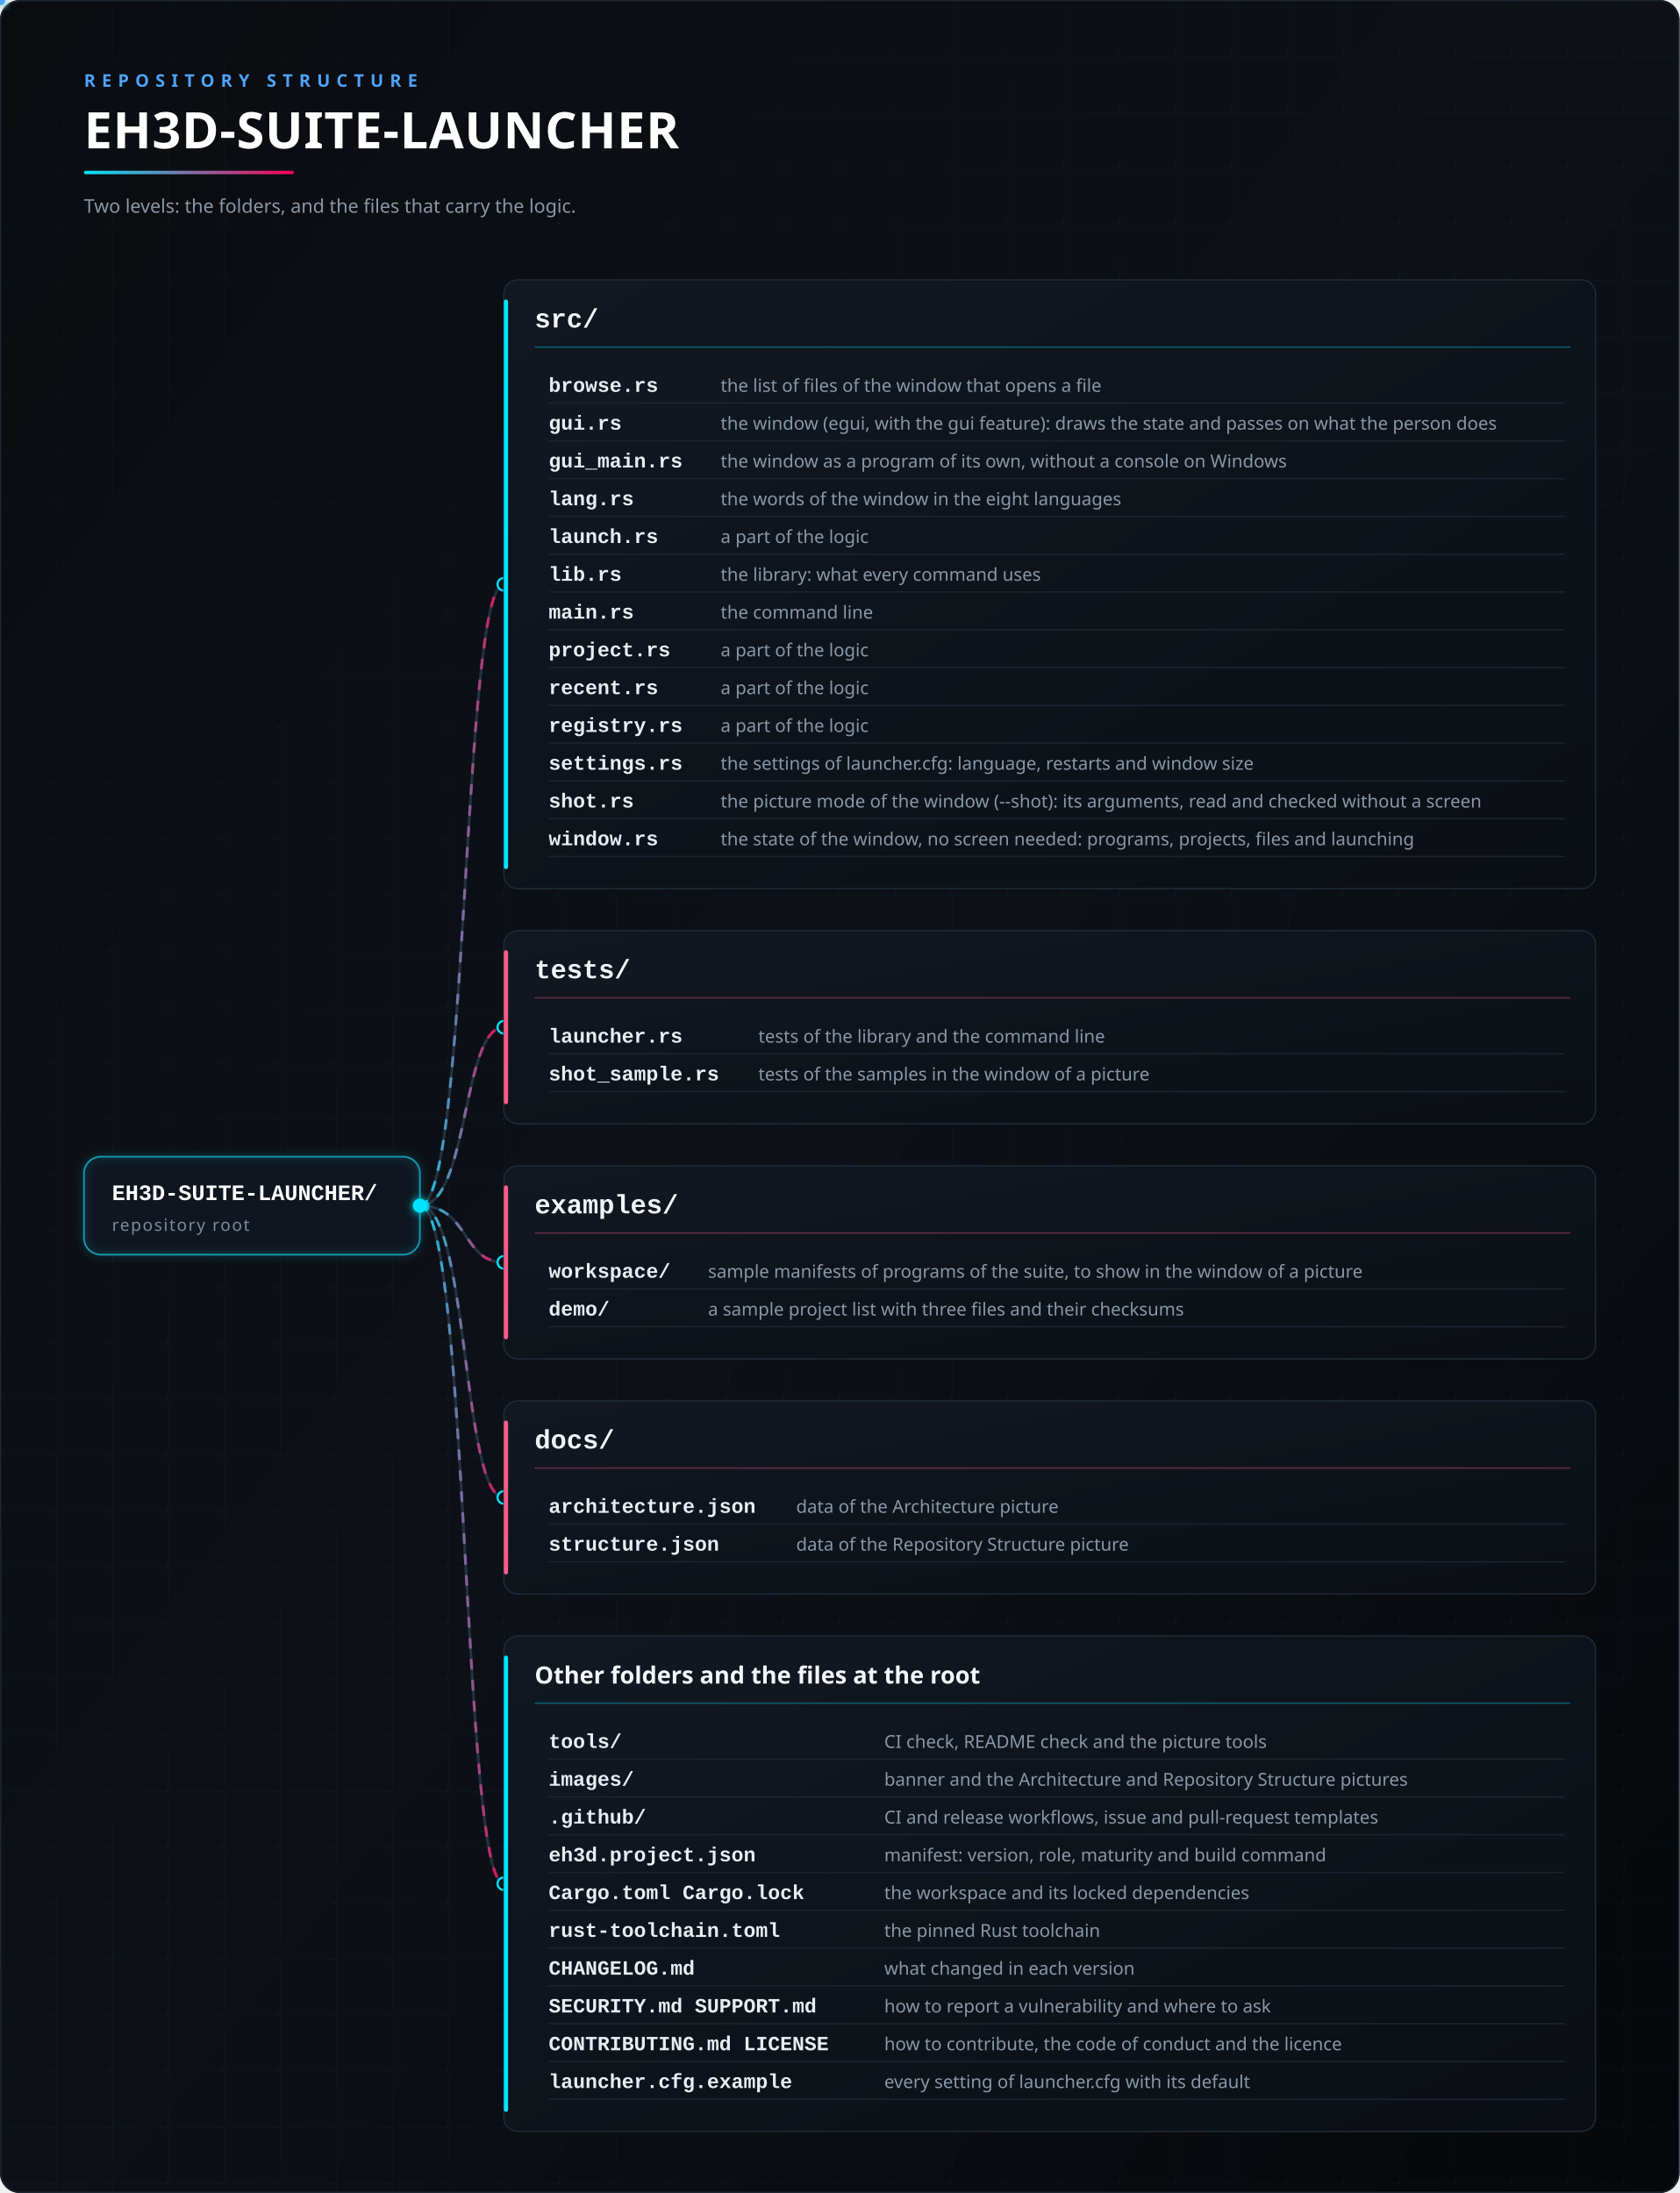
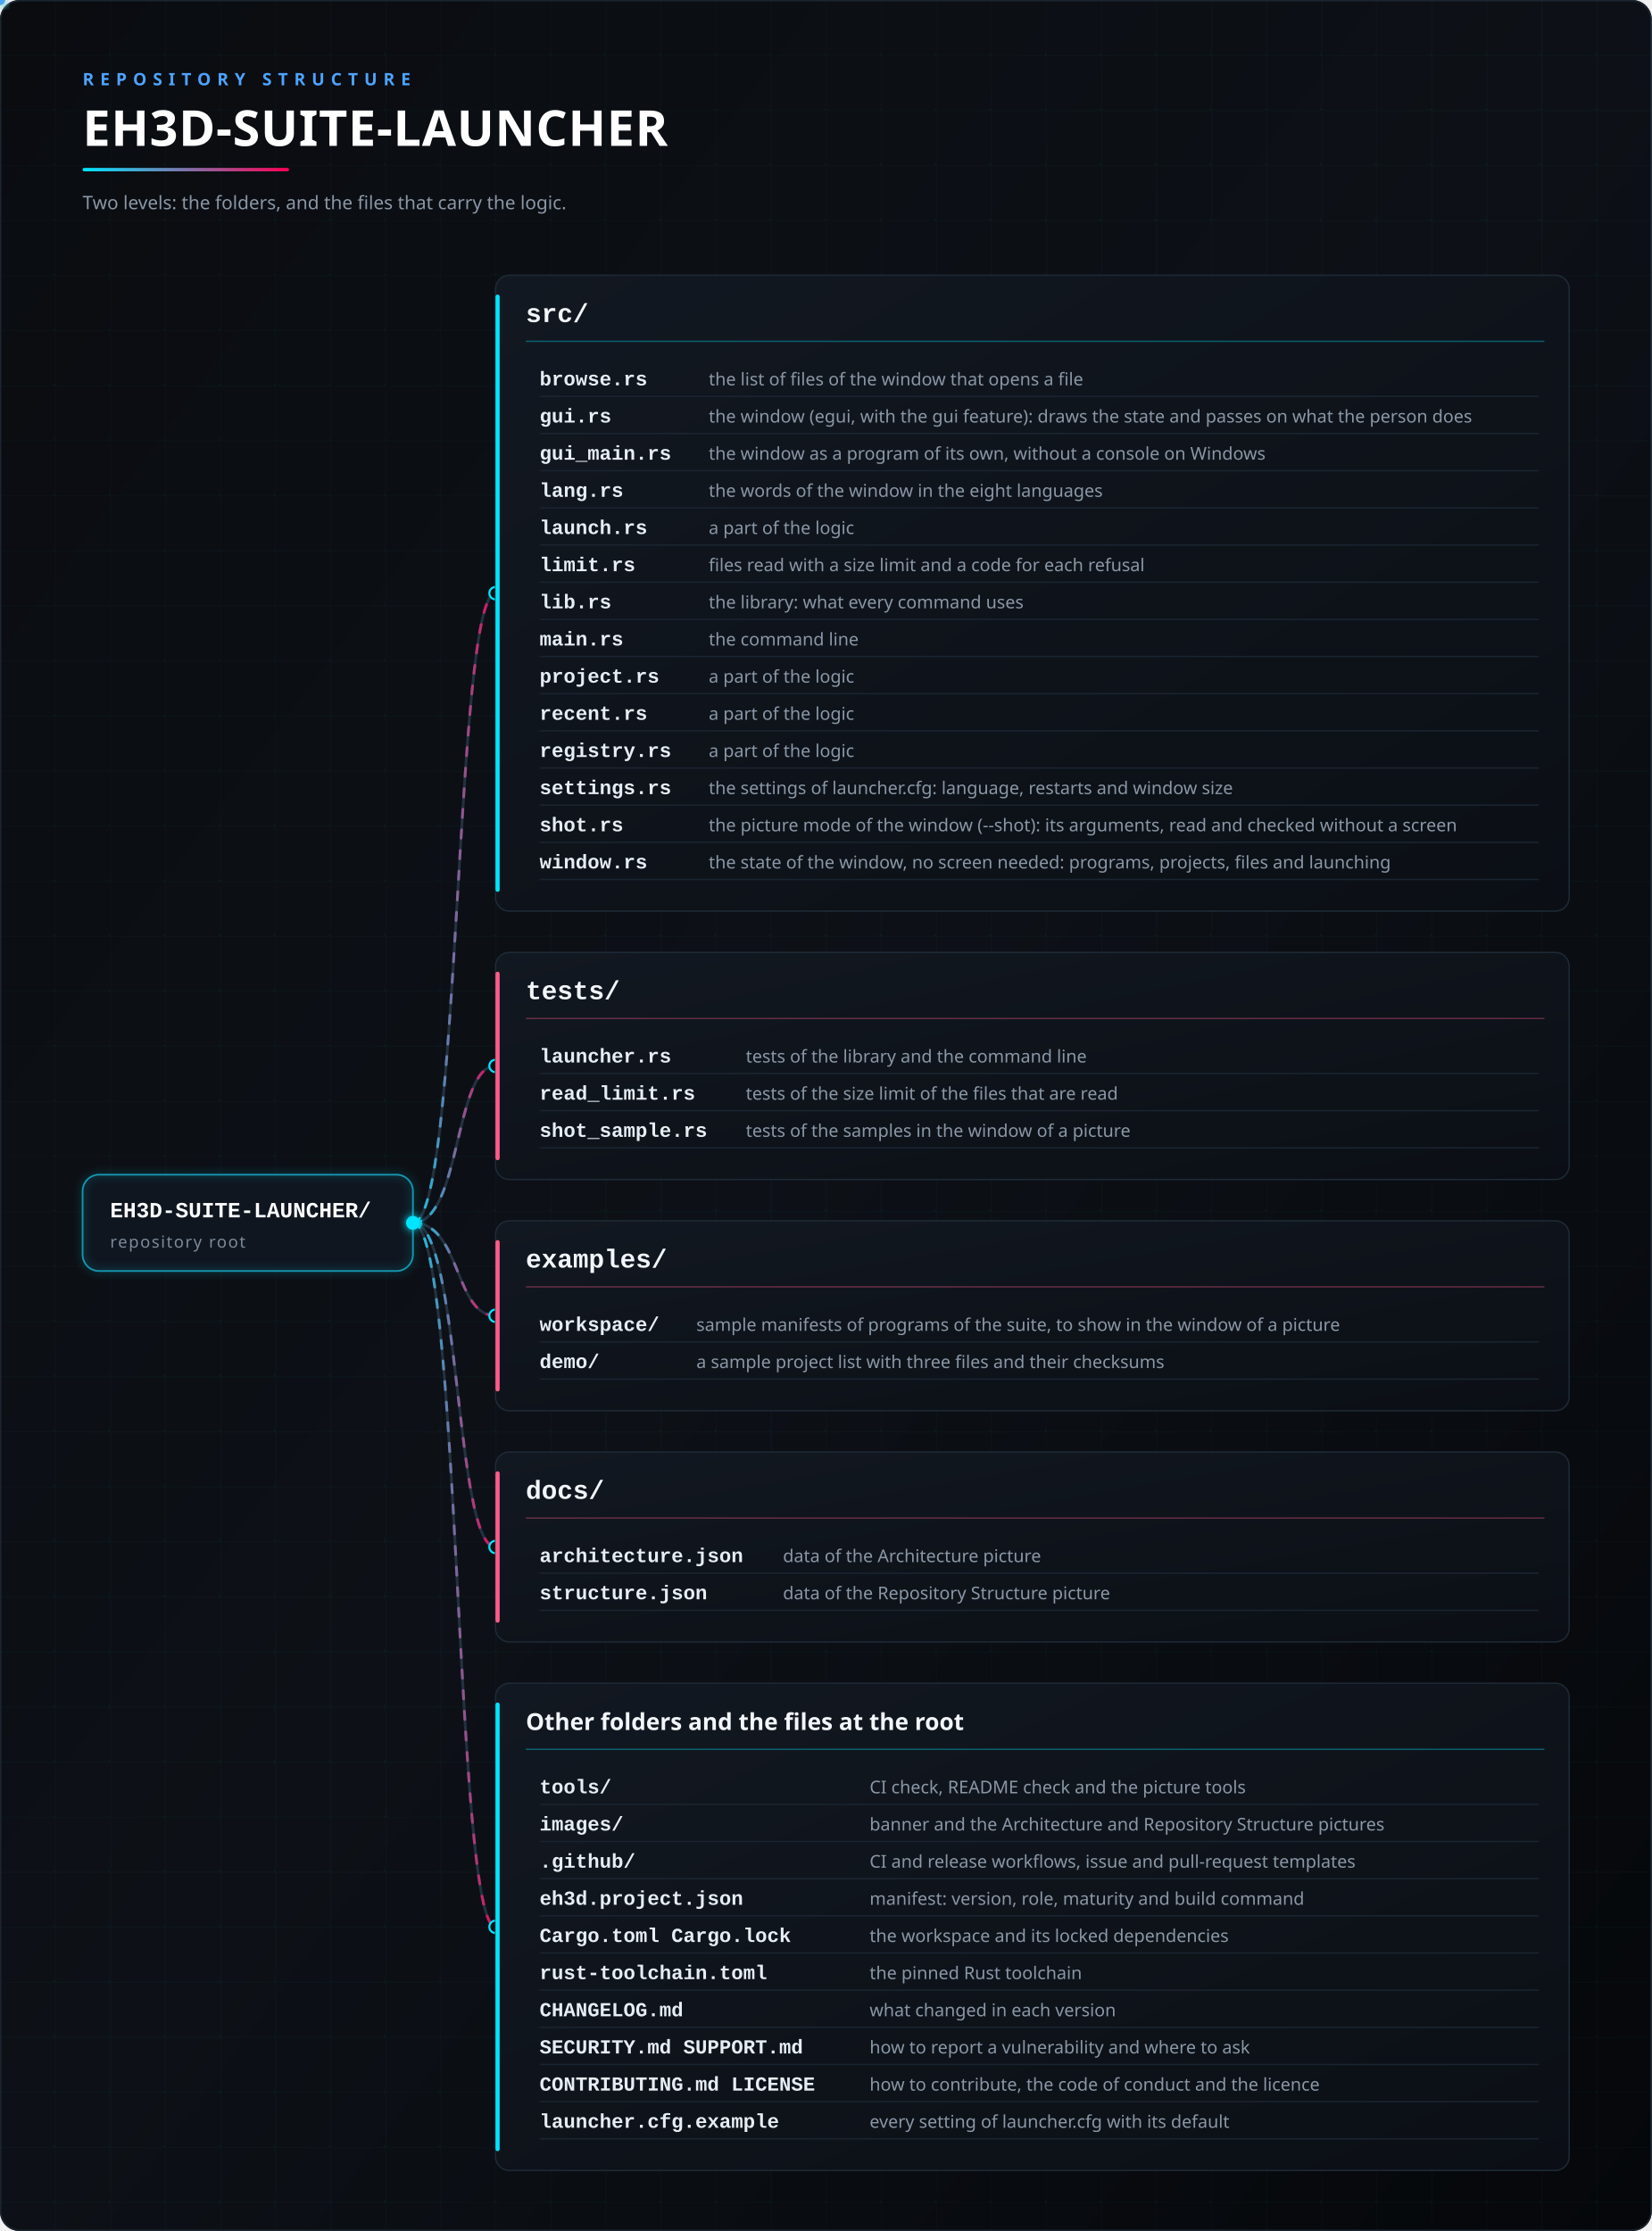
- <svg xmlns="http://www.w3.org/2000/svg" viewBox="0 0 1200 1567" width="100%" role="img" aria-labelledby="t d">
+ <svg xmlns="http://www.w3.org/2000/svg" viewBox="0 0 1200 1621" width="100%" role="img" aria-labelledby="t d">
  <defs>
    <linearGradient id="bg" x1="0" y1="0" x2="1" y2="1">
      <stop offset="0" stop-color="#0A0C10" />
      <stop offset="0.5" stop-color="#0D1117" />
      <stop offset="1" stop-color="#05070A" />
    </linearGradient>
    <linearGradient id="card" x1="0" y1="0" x2="1" y2="1">
      <stop offset="0" stop-color="#121821" />
      <stop offset="1" stop-color="#0B0F15" />
    </linearGradient>
    <linearGradient id="line" x1="0" y1="0" x2="1" y2="0">
      <stop offset="0" stop-color="#00E5FF" />
      <stop offset="1" stop-color="#FF0055" />
    </linearGradient>
    <filter id="glow" x="-50%" y="-50%" width="200%" height="200%">
      <feGaussianBlur stdDeviation="3" result="b" />
      <feMerge>
        <feMergeNode in="b" />
        <feMergeNode in="SourceGraphic" />
      </feMerge>
    </filter>
    <pattern id="grid" width="40" height="40" patternUnits="userSpaceOnUse">
      <path d="M40 0H0V40" fill="none" stroke="#00E5FF" stroke-opacity="0.035" />
      <circle cx="40" cy="40" r="1" fill="#00E5FF" fill-opacity="0.09" />
    </pattern>
  </defs>
-   <rect width="1200" height="1567" rx="14" fill="url(#bg)" />
-   <rect width="1200" height="1567" rx="14" fill="url(#grid)" />
-   <rect x="0.5" y="0.5" width="1199" height="1566" rx="14" fill="none" stroke="#1B2530" />
+   <rect width="1200" height="1621" rx="14" fill="url(#bg)" />
+   <rect width="1200" height="1621" rx="14" fill="url(#grid)" />
+   <rect x="0.5" y="0.5" width="1199" height="1620" rx="14" fill="none" stroke="#1B2530" />
  <text x="60" y="62" font-family="'Segoe UI','Noto Sans','Noto Sans CJK SC','Microsoft YaHei','Yu Gothic','Helvetica Neue',Helvetica,Arial,sans-serif" font-size="12.5" font-weight="600" fill="#4DA3FF" text-anchor="start" letter-spacing="4.5">REPOSITORY STRUCTURE</text>
  <text x="60" y="106" font-family="'Segoe UI','Noto Sans','Noto Sans CJK SC','Microsoft YaHei','Yu Gothic','Helvetica Neue',Helvetica,Arial,sans-serif" font-size="36" font-weight="700" fill="#FFFFFF" text-anchor="start" letter-spacing="0.5">EH3D-SUITE-LAUNCHER</text>
  <rect x="60" y="122" width="150" height="2.5" rx="1.25" fill="url(#line)">
    <animate attributeName="width" values="40;150;150" keyTimes="0;0.4;1" dur="3s" repeatCount="indefinite" />
  </rect>
  <text x="60" y="152" font-family="'Segoe UI','Noto Sans','Noto Sans CJK SC','Microsoft YaHei','Yu Gothic','Helvetica Neue',Helvetica,Arial,sans-serif" font-size="13.5" font-weight="400" fill="#8A97A6" text-anchor="start">Two levels: the folders, and the files that carry the logic.</text>
-   <path id="c0" d="M300,861.5 C335,861.5 330,417.5 360,417.5" fill="none" stroke="#243140" stroke-width="2" />
-   <path d="M300,861.5 C335,861.5 330,417.5 360,417.5" fill="none" stroke="url(#line)" stroke-width="2" stroke-linecap="round" stroke-dasharray="6 9" opacity="0.9">
-     <animate attributeName="stroke-dashoffset" from="0" to="-30" dur="1.6s" repeatCount="indefinite" />
-   </path>
-   <circle cx="360" cy="417.5" r="4.5" fill="#0D1117" stroke="#00E5FF" stroke-width="1.5" />
-   <path id="c1" d="M300,861.5 C335,861.5 330,734 360,734" fill="none" stroke="#243140" stroke-width="2" />
-   <path d="M300,861.5 C335,861.5 330,734 360,734" fill="none" stroke="url(#line)" stroke-width="2" stroke-linecap="round" stroke-dasharray="6 9" opacity="0.9">
-     <animate attributeName="stroke-dashoffset" from="0" to="-30" dur="1.6s" repeatCount="indefinite" />
-   </path>
-   <circle cx="360" cy="734" r="4.5" fill="#0D1117" stroke="#00E5FF" stroke-width="1.5" />
-   <path id="c2" d="M300,861.5 C335,861.5 330,902 360,902" fill="none" stroke="#243140" stroke-width="2" />
-   <path d="M300,861.5 C335,861.5 330,902 360,902" fill="none" stroke="url(#line)" stroke-width="2" stroke-linecap="round" stroke-dasharray="6 9" opacity="0.9">
-     <animate attributeName="stroke-dashoffset" from="0" to="-30" dur="1.6s" repeatCount="indefinite" />
-   </path>
-   <circle cx="360" cy="902" r="4.5" fill="#0D1117" stroke="#00E5FF" stroke-width="1.5" />
-   <path id="c3" d="M300,861.5 C335,861.5 330,1070 360,1070" fill="none" stroke="#243140" stroke-width="2" />
-   <path d="M300,861.5 C335,861.5 330,1070 360,1070" fill="none" stroke="url(#line)" stroke-width="2" stroke-linecap="round" stroke-dasharray="6 9" opacity="0.9">
-     <animate attributeName="stroke-dashoffset" from="0" to="-30" dur="1.6s" repeatCount="indefinite" />
-   </path>
-   <circle cx="360" cy="1070" r="4.5" fill="#0D1117" stroke="#00E5FF" stroke-width="1.5" />
-   <path id="c4" d="M300,861.5 C335,861.5 330,1346 360,1346" fill="none" stroke="#243140" stroke-width="2" />
-   <path d="M300,861.5 C335,861.5 330,1346 360,1346" fill="none" stroke="url(#line)" stroke-width="2" stroke-linecap="round" stroke-dasharray="6 9" opacity="0.9">
-     <animate attributeName="stroke-dashoffset" from="0" to="-30" dur="1.6s" repeatCount="indefinite" />
-   </path>
-   <circle cx="360" cy="1346" r="4.5" fill="#0D1117" stroke="#00E5FF" stroke-width="1.5" />
+   <path id="c0" d="M300,888.5 C335,888.5 330,431 360,431" fill="none" stroke="#243140" stroke-width="2" />
+   <path d="M300,888.5 C335,888.5 330,431 360,431" fill="none" stroke="url(#line)" stroke-width="2" stroke-linecap="round" stroke-dasharray="6 9" opacity="0.9">
+     <animate attributeName="stroke-dashoffset" from="0" to="-30" dur="1.6s" repeatCount="indefinite" />
+   </path>
+   <circle cx="360" cy="431" r="4.5" fill="#0D1117" stroke="#00E5FF" stroke-width="1.5" />
+   <path id="c1" d="M300,888.5 C335,888.5 330,774.5 360,774.5" fill="none" stroke="#243140" stroke-width="2" />
+   <path d="M300,888.5 C335,888.5 330,774.5 360,774.5" fill="none" stroke="url(#line)" stroke-width="2" stroke-linecap="round" stroke-dasharray="6 9" opacity="0.9">
+     <animate attributeName="stroke-dashoffset" from="0" to="-30" dur="1.6s" repeatCount="indefinite" />
+   </path>
+   <circle cx="360" cy="774.5" r="4.5" fill="#0D1117" stroke="#00E5FF" stroke-width="1.5" />
+   <path id="c2" d="M300,888.5 C335,888.5 330,956 360,956" fill="none" stroke="#243140" stroke-width="2" />
+   <path d="M300,888.5 C335,888.5 330,956 360,956" fill="none" stroke="url(#line)" stroke-width="2" stroke-linecap="round" stroke-dasharray="6 9" opacity="0.9">
+     <animate attributeName="stroke-dashoffset" from="0" to="-30" dur="1.6s" repeatCount="indefinite" />
+   </path>
+   <circle cx="360" cy="956" r="4.5" fill="#0D1117" stroke="#00E5FF" stroke-width="1.5" />
+   <path id="c3" d="M300,888.5 C335,888.5 330,1124 360,1124" fill="none" stroke="#243140" stroke-width="2" />
+   <path d="M300,888.5 C335,888.5 330,1124 360,1124" fill="none" stroke="url(#line)" stroke-width="2" stroke-linecap="round" stroke-dasharray="6 9" opacity="0.9">
+     <animate attributeName="stroke-dashoffset" from="0" to="-30" dur="1.6s" repeatCount="indefinite" />
+   </path>
+   <circle cx="360" cy="1124" r="4.5" fill="#0D1117" stroke="#00E5FF" stroke-width="1.5" />
+   <path id="c4" d="M300,888.5 C335,888.5 330,1400 360,1400" fill="none" stroke="#243140" stroke-width="2" />
+   <path d="M300,888.5 C335,888.5 330,1400 360,1400" fill="none" stroke="url(#line)" stroke-width="2" stroke-linecap="round" stroke-dasharray="6 9" opacity="0.9">
+     <animate attributeName="stroke-dashoffset" from="0" to="-30" dur="1.6s" repeatCount="indefinite" />
+   </path>
+   <circle cx="360" cy="1400" r="4.5" fill="#0D1117" stroke="#00E5FF" stroke-width="1.5" />
  <circle r="3.5" fill="#00E5FF" filter="url(#glow)">
    <animateMotion dur="3.4s" repeatCount="indefinite">
      <mpath href="#c0" />
    </animateMotion>
  </circle>
  <circle r="3.5" fill="#4DA3FF" filter="url(#glow)">
    <animateMotion dur="4.2s" repeatCount="indefinite">
      <mpath href="#c1" />
    </animateMotion>
  </circle>
  <circle r="3.5" fill="#FFB300" filter="url(#glow)">
    <animateMotion dur="5.0s" repeatCount="indefinite">
      <mpath href="#c2" />
    </animateMotion>
  </circle>
  <circle r="3.5" fill="#00E5FF" filter="url(#glow)">
    <animateMotion dur="5.8s" repeatCount="indefinite">
      <mpath href="#c3" />
    </animateMotion>
  </circle>
  <circle r="3.5" fill="#4DA3FF" filter="url(#glow)">
    <animateMotion dur="6.6s" repeatCount="indefinite">
      <mpath href="#c4" />
    </animateMotion>
  </circle>
-   <rect x="60" y="826.5" width="240" height="70" rx="12" fill="#0F1620" stroke="#2A3A4C" stroke-width="1.2" />
-   <rect x="60" y="826.5" width="240" height="70" rx="12" fill="none" stroke="#00E5FF" stroke-opacity="0.5" stroke-width="1.2" filter="url(#glow)">
+   <rect x="60" y="853.5" width="240" height="70" rx="12" fill="#0F1620" stroke="#2A3A4C" stroke-width="1.2" />
+   <rect x="60" y="853.5" width="240" height="70" rx="12" fill="none" stroke="#00E5FF" stroke-opacity="0.5" stroke-width="1.2" filter="url(#glow)">
    <animate attributeName="stroke-opacity" values="0.15;0.6;0.15" dur="3.6s" repeatCount="indefinite" />
  </rect>
-   <text x="80" y="857.5" font-family="'JetBrains Mono','Cascadia Code','SFMono-Regular',Consolas,'Liberation Mono',monospace" font-size="15.8" font-weight="700" fill="#FFFFFF" text-anchor="start">EH3D-SUITE-LAUNCHER/</text>
-   <text x="80" y="879.5" font-family="'Segoe UI','Noto Sans','Noto Sans CJK SC','Microsoft YaHei','Yu Gothic','Helvetica Neue',Helvetica,Arial,sans-serif" font-size="12" font-weight="400" fill="#7D8A99" text-anchor="start" letter-spacing="1">repository root</text>
-   <circle cx="300" cy="861.5" r="5" fill="#00E5FF" filter="url(#glow)" />
-   <rect x="360" y="200" width="780" height="435" rx="10" fill="url(#card)" stroke="#1E2A36" stroke-width="1" />
-   <rect x="360" y="214" width="3" height="407" rx="1.5" fill="#00E5FF">
+   <text x="80" y="884.5" font-family="'JetBrains Mono','Cascadia Code','SFMono-Regular',Consolas,'Liberation Mono',monospace" font-size="15.8" font-weight="700" fill="#FFFFFF" text-anchor="start">EH3D-SUITE-LAUNCHER/</text>
+   <text x="80" y="906.5" font-family="'Segoe UI','Noto Sans','Noto Sans CJK SC','Microsoft YaHei','Yu Gothic','Helvetica Neue',Helvetica,Arial,sans-serif" font-size="12" font-weight="400" fill="#7D8A99" text-anchor="start" letter-spacing="1">repository root</text>
+   <circle cx="300" cy="888.5" r="5" fill="#00E5FF" filter="url(#glow)" />
+   <rect x="360" y="200" width="780" height="462" rx="10" fill="url(#card)" stroke="#1E2A36" stroke-width="1" />
+   <rect x="360" y="214" width="3" height="434" rx="1.5" fill="#00E5FF">
    <animate attributeName="opacity" values="0.55;1;0.55" dur="4s" begin="0s" repeatCount="indefinite" />
  </rect>
  <text x="382" y="234" font-family="'JetBrains Mono','Cascadia Code','SFMono-Regular',Consolas,'Liberation Mono',monospace" font-size="19" font-weight="700" fill="#F2F6FA" text-anchor="start">src/</text>
  <line x1="382" y1="248" x2="1122" y2="248" stroke="#00E5FF" stroke-opacity="0.35" stroke-width="1" />
  <text x="392" y="280" font-family="'JetBrains Mono','Cascadia Code','SFMono-Regular',Consolas,'Liberation Mono',monospace" font-size="14.5" font-weight="600" fill="#E6EDF3" text-anchor="start">browse.rs</text>
  <text x="514.89" y="280" font-family="'Segoe UI','Noto Sans','Noto Sans CJK SC','Microsoft YaHei','Yu Gothic','Helvetica Neue',Helvetica,Arial,sans-serif" font-size="12.8" font-weight="400" fill="#8A97A6" text-anchor="start">the list of files of the window that opens a file</text>
  <line x1="392" y1="288" x2="1118" y2="288" stroke="#1A2430" stroke-width="1" />
  <text x="392" y="307" font-family="'JetBrains Mono','Cascadia Code','SFMono-Regular',Consolas,'Liberation Mono',monospace" font-size="14.5" font-weight="600" fill="#E6EDF3" text-anchor="start">gui.rs</text>
  <text x="514.89" y="307" font-family="'Segoe UI','Noto Sans','Noto Sans CJK SC','Microsoft YaHei','Yu Gothic','Helvetica Neue',Helvetica,Arial,sans-serif" font-size="12.8" font-weight="400" fill="#8A97A6" text-anchor="start">the window (egui, with the gui feature): draws the state and passes on what the person does</text>
  <line x1="392" y1="315" x2="1118" y2="315" stroke="#1A2430" stroke-width="1" />
  <text x="392" y="334" font-family="'JetBrains Mono','Cascadia Code','SFMono-Regular',Consolas,'Liberation Mono',monospace" font-size="14.5" font-weight="600" fill="#E6EDF3" text-anchor="start">gui_main.rs</text>
  <text x="514.89" y="334" font-family="'Segoe UI','Noto Sans','Noto Sans CJK SC','Microsoft YaHei','Yu Gothic','Helvetica Neue',Helvetica,Arial,sans-serif" font-size="12.8" font-weight="400" fill="#8A97A6" text-anchor="start">the window as a program of its own, without a console on Windows</text>
  <line x1="392" y1="342" x2="1118" y2="342" stroke="#1A2430" stroke-width="1" />
  <text x="392" y="361" font-family="'JetBrains Mono','Cascadia Code','SFMono-Regular',Consolas,'Liberation Mono',monospace" font-size="14.5" font-weight="600" fill="#E6EDF3" text-anchor="start">lang.rs</text>
  <text x="514.89" y="361" font-family="'Segoe UI','Noto Sans','Noto Sans CJK SC','Microsoft YaHei','Yu Gothic','Helvetica Neue',Helvetica,Arial,sans-serif" font-size="12.8" font-weight="400" fill="#8A97A6" text-anchor="start">the words of the window in the eight languages</text>
  <line x1="392" y1="369" x2="1118" y2="369" stroke="#1A2430" stroke-width="1" />
  <text x="392" y="388" font-family="'JetBrains Mono','Cascadia Code','SFMono-Regular',Consolas,'Liberation Mono',monospace" font-size="14.5" font-weight="600" fill="#E6EDF3" text-anchor="start">launch.rs</text>
  <text x="514.89" y="388" font-family="'Segoe UI','Noto Sans','Noto Sans CJK SC','Microsoft YaHei','Yu Gothic','Helvetica Neue',Helvetica,Arial,sans-serif" font-size="12.8" font-weight="400" fill="#8A97A6" text-anchor="start">a part of the logic</text>
  <line x1="392" y1="396" x2="1118" y2="396" stroke="#1A2430" stroke-width="1" />
-   <text x="392" y="415" font-family="'JetBrains Mono','Cascadia Code','SFMono-Regular',Consolas,'Liberation Mono',monospace" font-size="14.5" font-weight="600" fill="#E6EDF3" text-anchor="start">lib.rs</text>
-   <text x="514.89" y="415" font-family="'Segoe UI','Noto Sans','Noto Sans CJK SC','Microsoft YaHei','Yu Gothic','Helvetica Neue',Helvetica,Arial,sans-serif" font-size="12.8" font-weight="400" fill="#8A97A6" text-anchor="start">the library: what every command uses</text>
+   <text x="392" y="415" font-family="'JetBrains Mono','Cascadia Code','SFMono-Regular',Consolas,'Liberation Mono',monospace" font-size="14.5" font-weight="600" fill="#E6EDF3" text-anchor="start">limit.rs</text>
+   <text x="514.89" y="415" font-family="'Segoe UI','Noto Sans','Noto Sans CJK SC','Microsoft YaHei','Yu Gothic','Helvetica Neue',Helvetica,Arial,sans-serif" font-size="12.8" font-weight="400" fill="#8A97A6" text-anchor="start">files read with a size limit and a code for each refusal</text>
  <line x1="392" y1="423" x2="1118" y2="423" stroke="#1A2430" stroke-width="1" />
-   <text x="392" y="442" font-family="'JetBrains Mono','Cascadia Code','SFMono-Regular',Consolas,'Liberation Mono',monospace" font-size="14.5" font-weight="600" fill="#E6EDF3" text-anchor="start">main.rs</text>
-   <text x="514.89" y="442" font-family="'Segoe UI','Noto Sans','Noto Sans CJK SC','Microsoft YaHei','Yu Gothic','Helvetica Neue',Helvetica,Arial,sans-serif" font-size="12.8" font-weight="400" fill="#8A97A6" text-anchor="start">the command line</text>
+   <text x="392" y="442" font-family="'JetBrains Mono','Cascadia Code','SFMono-Regular',Consolas,'Liberation Mono',monospace" font-size="14.5" font-weight="600" fill="#E6EDF3" text-anchor="start">lib.rs</text>
+   <text x="514.89" y="442" font-family="'Segoe UI','Noto Sans','Noto Sans CJK SC','Microsoft YaHei','Yu Gothic','Helvetica Neue',Helvetica,Arial,sans-serif" font-size="12.8" font-weight="400" fill="#8A97A6" text-anchor="start">the library: what every command uses</text>
  <line x1="392" y1="450" x2="1118" y2="450" stroke="#1A2430" stroke-width="1" />
-   <text x="392" y="469" font-family="'JetBrains Mono','Cascadia Code','SFMono-Regular',Consolas,'Liberation Mono',monospace" font-size="14.5" font-weight="600" fill="#E6EDF3" text-anchor="start">project.rs</text>
-   <text x="514.89" y="469" font-family="'Segoe UI','Noto Sans','Noto Sans CJK SC','Microsoft YaHei','Yu Gothic','Helvetica Neue',Helvetica,Arial,sans-serif" font-size="12.8" font-weight="400" fill="#8A97A6" text-anchor="start">a part of the logic</text>
+   <text x="392" y="469" font-family="'JetBrains Mono','Cascadia Code','SFMono-Regular',Consolas,'Liberation Mono',monospace" font-size="14.5" font-weight="600" fill="#E6EDF3" text-anchor="start">main.rs</text>
+   <text x="514.89" y="469" font-family="'Segoe UI','Noto Sans','Noto Sans CJK SC','Microsoft YaHei','Yu Gothic','Helvetica Neue',Helvetica,Arial,sans-serif" font-size="12.8" font-weight="400" fill="#8A97A6" text-anchor="start">the command line</text>
  <line x1="392" y1="477" x2="1118" y2="477" stroke="#1A2430" stroke-width="1" />
-   <text x="392" y="496" font-family="'JetBrains Mono','Cascadia Code','SFMono-Regular',Consolas,'Liberation Mono',monospace" font-size="14.5" font-weight="600" fill="#E6EDF3" text-anchor="start">recent.rs</text>
+   <text x="392" y="496" font-family="'JetBrains Mono','Cascadia Code','SFMono-Regular',Consolas,'Liberation Mono',monospace" font-size="14.5" font-weight="600" fill="#E6EDF3" text-anchor="start">project.rs</text>
  <text x="514.89" y="496" font-family="'Segoe UI','Noto Sans','Noto Sans CJK SC','Microsoft YaHei','Yu Gothic','Helvetica Neue',Helvetica,Arial,sans-serif" font-size="12.8" font-weight="400" fill="#8A97A6" text-anchor="start">a part of the logic</text>
  <line x1="392" y1="504" x2="1118" y2="504" stroke="#1A2430" stroke-width="1" />
-   <text x="392" y="523" font-family="'JetBrains Mono','Cascadia Code','SFMono-Regular',Consolas,'Liberation Mono',monospace" font-size="14.5" font-weight="600" fill="#E6EDF3" text-anchor="start">registry.rs</text>
+   <text x="392" y="523" font-family="'JetBrains Mono','Cascadia Code','SFMono-Regular',Consolas,'Liberation Mono',monospace" font-size="14.5" font-weight="600" fill="#E6EDF3" text-anchor="start">recent.rs</text>
  <text x="514.89" y="523" font-family="'Segoe UI','Noto Sans','Noto Sans CJK SC','Microsoft YaHei','Yu Gothic','Helvetica Neue',Helvetica,Arial,sans-serif" font-size="12.8" font-weight="400" fill="#8A97A6" text-anchor="start">a part of the logic</text>
  <line x1="392" y1="531" x2="1118" y2="531" stroke="#1A2430" stroke-width="1" />
-   <text x="392" y="550" font-family="'JetBrains Mono','Cascadia Code','SFMono-Regular',Consolas,'Liberation Mono',monospace" font-size="14.5" font-weight="600" fill="#E6EDF3" text-anchor="start">settings.rs</text>
-   <text x="514.89" y="550" font-family="'Segoe UI','Noto Sans','Noto Sans CJK SC','Microsoft YaHei','Yu Gothic','Helvetica Neue',Helvetica,Arial,sans-serif" font-size="12.8" font-weight="400" fill="#8A97A6" text-anchor="start">the settings of launcher.cfg: language, restarts and window size</text>
+   <text x="392" y="550" font-family="'JetBrains Mono','Cascadia Code','SFMono-Regular',Consolas,'Liberation Mono',monospace" font-size="14.5" font-weight="600" fill="#E6EDF3" text-anchor="start">registry.rs</text>
+   <text x="514.89" y="550" font-family="'Segoe UI','Noto Sans','Noto Sans CJK SC','Microsoft YaHei','Yu Gothic','Helvetica Neue',Helvetica,Arial,sans-serif" font-size="12.8" font-weight="400" fill="#8A97A6" text-anchor="start">a part of the logic</text>
  <line x1="392" y1="558" x2="1118" y2="558" stroke="#1A2430" stroke-width="1" />
-   <text x="392" y="577" font-family="'JetBrains Mono','Cascadia Code','SFMono-Regular',Consolas,'Liberation Mono',monospace" font-size="14.5" font-weight="600" fill="#E6EDF3" text-anchor="start">shot.rs</text>
-   <text x="514.89" y="577" font-family="'Segoe UI','Noto Sans','Noto Sans CJK SC','Microsoft YaHei','Yu Gothic','Helvetica Neue',Helvetica,Arial,sans-serif" font-size="12.8" font-weight="400" fill="#8A97A6" text-anchor="start">the picture mode of the window (--shot): its arguments, read and checked without a screen</text>
+   <text x="392" y="577" font-family="'JetBrains Mono','Cascadia Code','SFMono-Regular',Consolas,'Liberation Mono',monospace" font-size="14.5" font-weight="600" fill="#E6EDF3" text-anchor="start">settings.rs</text>
+   <text x="514.89" y="577" font-family="'Segoe UI','Noto Sans','Noto Sans CJK SC','Microsoft YaHei','Yu Gothic','Helvetica Neue',Helvetica,Arial,sans-serif" font-size="12.8" font-weight="400" fill="#8A97A6" text-anchor="start">the settings of launcher.cfg: language, restarts and window size</text>
  <line x1="392" y1="585" x2="1118" y2="585" stroke="#1A2430" stroke-width="1" />
-   <text x="392" y="604" font-family="'JetBrains Mono','Cascadia Code','SFMono-Regular',Consolas,'Liberation Mono',monospace" font-size="14.5" font-weight="600" fill="#E6EDF3" text-anchor="start">window.rs</text>
-   <text x="514.89" y="604" font-family="'Segoe UI','Noto Sans','Noto Sans CJK SC','Microsoft YaHei','Yu Gothic','Helvetica Neue',Helvetica,Arial,sans-serif" font-size="12.8" font-weight="400" fill="#8A97A6" text-anchor="start">the state of the window, no screen needed: programs, projects, files and launching</text>
+   <text x="392" y="604" font-family="'JetBrains Mono','Cascadia Code','SFMono-Regular',Consolas,'Liberation Mono',monospace" font-size="14.5" font-weight="600" fill="#E6EDF3" text-anchor="start">shot.rs</text>
+   <text x="514.89" y="604" font-family="'Segoe UI','Noto Sans','Noto Sans CJK SC','Microsoft YaHei','Yu Gothic','Helvetica Neue',Helvetica,Arial,sans-serif" font-size="12.8" font-weight="400" fill="#8A97A6" text-anchor="start">the picture mode of the window (--shot): its arguments, read and checked without a screen</text>
  <line x1="392" y1="612" x2="1118" y2="612" stroke="#1A2430" stroke-width="1" />
-   <rect x="360" y="665" width="780" height="138" rx="10" fill="url(#card)" stroke="#1E2A36" stroke-width="1" />
-   <rect x="360" y="679" width="3" height="110" rx="1.5" fill="#FF5C8A">
+   <text x="392" y="631" font-family="'JetBrains Mono','Cascadia Code','SFMono-Regular',Consolas,'Liberation Mono',monospace" font-size="14.5" font-weight="600" fill="#E6EDF3" text-anchor="start">window.rs</text>
+   <text x="514.89" y="631" font-family="'Segoe UI','Noto Sans','Noto Sans CJK SC','Microsoft YaHei','Yu Gothic','Helvetica Neue',Helvetica,Arial,sans-serif" font-size="12.8" font-weight="400" fill="#8A97A6" text-anchor="start">the state of the window, no screen needed: programs, projects, files and launching</text>
+   <line x1="392" y1="639" x2="1118" y2="639" stroke="#1A2430" stroke-width="1" />
+   <rect x="360" y="692" width="780" height="165" rx="10" fill="url(#card)" stroke="#1E2A36" stroke-width="1" />
+   <rect x="360" y="706" width="3" height="137" rx="1.5" fill="#FF5C8A">
    <animate attributeName="opacity" values="0.55;1;0.55" dur="4s" begin="0.6s" repeatCount="indefinite" />
  </rect>
-   <text x="382" y="699" font-family="'JetBrains Mono','Cascadia Code','SFMono-Regular',Consolas,'Liberation Mono',monospace" font-size="19" font-weight="700" fill="#F2F6FA" text-anchor="start">tests/</text>
-   <line x1="382" y1="713" x2="1122" y2="713" stroke="#FF5C8A" stroke-opacity="0.35" stroke-width="1" />
-   <text x="392" y="745" font-family="'JetBrains Mono','Cascadia Code','SFMono-Regular',Consolas,'Liberation Mono',monospace" font-size="14.5" font-weight="600" fill="#E6EDF3" text-anchor="start">launcher.rs</text>
-   <text x="541.86" y="745" font-family="'Segoe UI','Noto Sans','Noto Sans CJK SC','Microsoft YaHei','Yu Gothic','Helvetica Neue',Helvetica,Arial,sans-serif" font-size="12.8" font-weight="400" fill="#8A97A6" text-anchor="start">tests of the library and the command line</text>
-   <line x1="392" y1="753" x2="1118" y2="753" stroke="#1A2430" stroke-width="1" />
-   <text x="392" y="772" font-family="'JetBrains Mono','Cascadia Code','SFMono-Regular',Consolas,'Liberation Mono',monospace" font-size="14.5" font-weight="600" fill="#E6EDF3" text-anchor="start">shot_sample.rs</text>
-   <text x="541.86" y="772" font-family="'Segoe UI','Noto Sans','Noto Sans CJK SC','Microsoft YaHei','Yu Gothic','Helvetica Neue',Helvetica,Arial,sans-serif" font-size="12.8" font-weight="400" fill="#8A97A6" text-anchor="start">tests of the samples in the window of a picture</text>
+   <text x="382" y="726" font-family="'JetBrains Mono','Cascadia Code','SFMono-Regular',Consolas,'Liberation Mono',monospace" font-size="19" font-weight="700" fill="#F2F6FA" text-anchor="start">tests/</text>
+   <line x1="382" y1="740" x2="1122" y2="740" stroke="#FF5C8A" stroke-opacity="0.35" stroke-width="1" />
+   <text x="392" y="772" font-family="'JetBrains Mono','Cascadia Code','SFMono-Regular',Consolas,'Liberation Mono',monospace" font-size="14.5" font-weight="600" fill="#E6EDF3" text-anchor="start">launcher.rs</text>
+   <text x="541.86" y="772" font-family="'Segoe UI','Noto Sans','Noto Sans CJK SC','Microsoft YaHei','Yu Gothic','Helvetica Neue',Helvetica,Arial,sans-serif" font-size="12.8" font-weight="400" fill="#8A97A6" text-anchor="start">tests of the library and the command line</text>
  <line x1="392" y1="780" x2="1118" y2="780" stroke="#1A2430" stroke-width="1" />
-   <rect x="360" y="833" width="780" height="138" rx="10" fill="url(#card)" stroke="#1E2A36" stroke-width="1" />
-   <rect x="360" y="847" width="3" height="110" rx="1.5" fill="#FF5C8A">
+   <text x="392" y="799" font-family="'JetBrains Mono','Cascadia Code','SFMono-Regular',Consolas,'Liberation Mono',monospace" font-size="14.5" font-weight="600" fill="#E6EDF3" text-anchor="start">read_limit.rs</text>
+   <text x="541.86" y="799" font-family="'Segoe UI','Noto Sans','Noto Sans CJK SC','Microsoft YaHei','Yu Gothic','Helvetica Neue',Helvetica,Arial,sans-serif" font-size="12.8" font-weight="400" fill="#8A97A6" text-anchor="start">tests of the size limit of the files that are read</text>
+   <line x1="392" y1="807" x2="1118" y2="807" stroke="#1A2430" stroke-width="1" />
+   <text x="392" y="826" font-family="'JetBrains Mono','Cascadia Code','SFMono-Regular',Consolas,'Liberation Mono',monospace" font-size="14.5" font-weight="600" fill="#E6EDF3" text-anchor="start">shot_sample.rs</text>
+   <text x="541.86" y="826" font-family="'Segoe UI','Noto Sans','Noto Sans CJK SC','Microsoft YaHei','Yu Gothic','Helvetica Neue',Helvetica,Arial,sans-serif" font-size="12.8" font-weight="400" fill="#8A97A6" text-anchor="start">tests of the samples in the window of a picture</text>
+   <line x1="392" y1="834" x2="1118" y2="834" stroke="#1A2430" stroke-width="1" />
+   <rect x="360" y="887" width="780" height="138" rx="10" fill="url(#card)" stroke="#1E2A36" stroke-width="1" />
+   <rect x="360" y="901" width="3" height="110" rx="1.5" fill="#FF5C8A">
    <animate attributeName="opacity" values="0.55;1;0.55" dur="4s" begin="1.2s" repeatCount="indefinite" />
  </rect>
-   <text x="382" y="867" font-family="'JetBrains Mono','Cascadia Code','SFMono-Regular',Consolas,'Liberation Mono',monospace" font-size="19" font-weight="700" fill="#F2F6FA" text-anchor="start">examples/</text>
-   <line x1="382" y1="881" x2="1122" y2="881" stroke="#FF5C8A" stroke-opacity="0.35" stroke-width="1" />
-   <text x="392" y="913" font-family="'JetBrains Mono','Cascadia Code','SFMono-Regular',Consolas,'Liberation Mono',monospace" font-size="14.5" font-weight="600" fill="#E6EDF3" text-anchor="start">workspace/</text>
-   <text x="505.9" y="913" font-family="'Segoe UI','Noto Sans','Noto Sans CJK SC','Microsoft YaHei','Yu Gothic','Helvetica Neue',Helvetica,Arial,sans-serif" font-size="12.8" font-weight="400" fill="#8A97A6" text-anchor="start">sample manifests of programs of the suite, to show in the window of a picture</text>
-   <line x1="392" y1="921" x2="1118" y2="921" stroke="#1A2430" stroke-width="1" />
-   <text x="392" y="940" font-family="'JetBrains Mono','Cascadia Code','SFMono-Regular',Consolas,'Liberation Mono',monospace" font-size="14.5" font-weight="600" fill="#E6EDF3" text-anchor="start">demo/</text>
-   <text x="505.9" y="940" font-family="'Segoe UI','Noto Sans','Noto Sans CJK SC','Microsoft YaHei','Yu Gothic','Helvetica Neue',Helvetica,Arial,sans-serif" font-size="12.8" font-weight="400" fill="#8A97A6" text-anchor="start">a sample project list with three files and their checksums</text>
-   <line x1="392" y1="948" x2="1118" y2="948" stroke="#1A2430" stroke-width="1" />
-   <rect x="360" y="1001" width="780" height="138" rx="10" fill="url(#card)" stroke="#1E2A36" stroke-width="1" />
-   <rect x="360" y="1015" width="3" height="110" rx="1.5" fill="#FF5C8A">
+   <text x="382" y="921" font-family="'JetBrains Mono','Cascadia Code','SFMono-Regular',Consolas,'Liberation Mono',monospace" font-size="19" font-weight="700" fill="#F2F6FA" text-anchor="start">examples/</text>
+   <line x1="382" y1="935" x2="1122" y2="935" stroke="#FF5C8A" stroke-opacity="0.35" stroke-width="1" />
+   <text x="392" y="967" font-family="'JetBrains Mono','Cascadia Code','SFMono-Regular',Consolas,'Liberation Mono',monospace" font-size="14.5" font-weight="600" fill="#E6EDF3" text-anchor="start">workspace/</text>
+   <text x="505.9" y="967" font-family="'Segoe UI','Noto Sans','Noto Sans CJK SC','Microsoft YaHei','Yu Gothic','Helvetica Neue',Helvetica,Arial,sans-serif" font-size="12.8" font-weight="400" fill="#8A97A6" text-anchor="start">sample manifests of programs of the suite, to show in the window of a picture</text>
+   <line x1="392" y1="975" x2="1118" y2="975" stroke="#1A2430" stroke-width="1" />
+   <text x="392" y="994" font-family="'JetBrains Mono','Cascadia Code','SFMono-Regular',Consolas,'Liberation Mono',monospace" font-size="14.5" font-weight="600" fill="#E6EDF3" text-anchor="start">demo/</text>
+   <text x="505.9" y="994" font-family="'Segoe UI','Noto Sans','Noto Sans CJK SC','Microsoft YaHei','Yu Gothic','Helvetica Neue',Helvetica,Arial,sans-serif" font-size="12.8" font-weight="400" fill="#8A97A6" text-anchor="start">a sample project list with three files and their checksums</text>
+   <line x1="392" y1="1002" x2="1118" y2="1002" stroke="#1A2430" stroke-width="1" />
+   <rect x="360" y="1055" width="780" height="138" rx="10" fill="url(#card)" stroke="#1E2A36" stroke-width="1" />
+   <rect x="360" y="1069" width="3" height="110" rx="1.5" fill="#FF5C8A">
    <animate attributeName="opacity" values="0.55;1;0.55" dur="4s" begin="1.8s" repeatCount="indefinite" />
  </rect>
-   <text x="382" y="1035" font-family="'JetBrains Mono','Cascadia Code','SFMono-Regular',Consolas,'Liberation Mono',monospace" font-size="19" font-weight="700" fill="#F2F6FA" text-anchor="start">docs/</text>
-   <line x1="382" y1="1049" x2="1122" y2="1049" stroke="#FF5C8A" stroke-opacity="0.35" stroke-width="1" />
-   <text x="392" y="1081" font-family="'JetBrains Mono','Cascadia Code','SFMono-Regular',Consolas,'Liberation Mono',monospace" font-size="14.5" font-weight="600" fill="#E6EDF3" text-anchor="start">architecture.json</text>
-   <text x="568.83" y="1081" font-family="'Segoe UI','Noto Sans','Noto Sans CJK SC','Microsoft YaHei','Yu Gothic','Helvetica Neue',Helvetica,Arial,sans-serif" font-size="12.8" font-weight="400" fill="#8A97A6" text-anchor="start">data of the Architecture picture</text>
-   <line x1="392" y1="1089" x2="1118" y2="1089" stroke="#1A2430" stroke-width="1" />
-   <text x="392" y="1108" font-family="'JetBrains Mono','Cascadia Code','SFMono-Regular',Consolas,'Liberation Mono',monospace" font-size="14.5" font-weight="600" fill="#E6EDF3" text-anchor="start">structure.json</text>
-   <text x="568.83" y="1108" font-family="'Segoe UI','Noto Sans','Noto Sans CJK SC','Microsoft YaHei','Yu Gothic','Helvetica Neue',Helvetica,Arial,sans-serif" font-size="12.8" font-weight="400" fill="#8A97A6" text-anchor="start">data of the Repository Structure picture</text>
-   <line x1="392" y1="1116" x2="1118" y2="1116" stroke="#1A2430" stroke-width="1" />
-   <rect x="360" y="1169" width="780" height="354" rx="10" fill="url(#card)" stroke="#1E2A36" stroke-width="1" />
-   <rect x="360" y="1183" width="3" height="326" rx="1.5" fill="#00E5FF">
+   <text x="382" y="1089" font-family="'JetBrains Mono','Cascadia Code','SFMono-Regular',Consolas,'Liberation Mono',monospace" font-size="19" font-weight="700" fill="#F2F6FA" text-anchor="start">docs/</text>
+   <line x1="382" y1="1103" x2="1122" y2="1103" stroke="#FF5C8A" stroke-opacity="0.35" stroke-width="1" />
+   <text x="392" y="1135" font-family="'JetBrains Mono','Cascadia Code','SFMono-Regular',Consolas,'Liberation Mono',monospace" font-size="14.5" font-weight="600" fill="#E6EDF3" text-anchor="start">architecture.json</text>
+   <text x="568.83" y="1135" font-family="'Segoe UI','Noto Sans','Noto Sans CJK SC','Microsoft YaHei','Yu Gothic','Helvetica Neue',Helvetica,Arial,sans-serif" font-size="12.8" font-weight="400" fill="#8A97A6" text-anchor="start">data of the Architecture picture</text>
+   <line x1="392" y1="1143" x2="1118" y2="1143" stroke="#1A2430" stroke-width="1" />
+   <text x="392" y="1162" font-family="'JetBrains Mono','Cascadia Code','SFMono-Regular',Consolas,'Liberation Mono',monospace" font-size="14.5" font-weight="600" fill="#E6EDF3" text-anchor="start">structure.json</text>
+   <text x="568.83" y="1162" font-family="'Segoe UI','Noto Sans','Noto Sans CJK SC','Microsoft YaHei','Yu Gothic','Helvetica Neue',Helvetica,Arial,sans-serif" font-size="12.8" font-weight="400" fill="#8A97A6" text-anchor="start">data of the Repository Structure picture</text>
+   <line x1="392" y1="1170" x2="1118" y2="1170" stroke="#1A2430" stroke-width="1" />
+   <rect x="360" y="1223" width="780" height="354" rx="10" fill="url(#card)" stroke="#1E2A36" stroke-width="1" />
+   <rect x="360" y="1237" width="3" height="326" rx="1.5" fill="#00E5FF">
    <animate attributeName="opacity" values="0.55;1;0.55" dur="4s" begin="2.4s" repeatCount="indefinite" />
  </rect>
-   <text x="382" y="1203" font-family="'Segoe UI','Noto Sans','Noto Sans CJK SC','Microsoft YaHei','Yu Gothic','Helvetica Neue',Helvetica,Arial,sans-serif" font-size="17" font-weight="700" fill="#F2F6FA" text-anchor="start">Other folders and the files at the root</text>
-   <line x1="382" y1="1217" x2="1122" y2="1217" stroke="#00E5FF" stroke-opacity="0.35" stroke-width="1" />
-   <text x="392" y="1249" font-family="'JetBrains Mono','Cascadia Code','SFMono-Regular',Consolas,'Liberation Mono',monospace" font-size="14.5" font-weight="600" fill="#E6EDF3" text-anchor="start">tools/</text>
-   <text x="631.76" y="1249" font-family="'Segoe UI','Noto Sans','Noto Sans CJK SC','Microsoft YaHei','Yu Gothic','Helvetica Neue',Helvetica,Arial,sans-serif" font-size="12.8" font-weight="400" fill="#8A97A6" text-anchor="start">CI check, README check and the picture tools</text>
-   <line x1="392" y1="1257" x2="1118" y2="1257" stroke="#1A2430" stroke-width="1" />
-   <text x="392" y="1276" font-family="'JetBrains Mono','Cascadia Code','SFMono-Regular',Consolas,'Liberation Mono',monospace" font-size="14.5" font-weight="600" fill="#E6EDF3" text-anchor="start">images/</text>
-   <text x="631.76" y="1276" font-family="'Segoe UI','Noto Sans','Noto Sans CJK SC','Microsoft YaHei','Yu Gothic','Helvetica Neue',Helvetica,Arial,sans-serif" font-size="12.8" font-weight="400" fill="#8A97A6" text-anchor="start">banner and the Architecture and Repository Structure pictures</text>
-   <line x1="392" y1="1284" x2="1118" y2="1284" stroke="#1A2430" stroke-width="1" />
-   <text x="392" y="1303" font-family="'JetBrains Mono','Cascadia Code','SFMono-Regular',Consolas,'Liberation Mono',monospace" font-size="14.5" font-weight="600" fill="#E6EDF3" text-anchor="start">.github/</text>
-   <text x="631.76" y="1303" font-family="'Segoe UI','Noto Sans','Noto Sans CJK SC','Microsoft YaHei','Yu Gothic','Helvetica Neue',Helvetica,Arial,sans-serif" font-size="12.8" font-weight="400" fill="#8A97A6" text-anchor="start">CI and release workflows, issue and pull-request templates</text>
+   <text x="382" y="1257" font-family="'Segoe UI','Noto Sans','Noto Sans CJK SC','Microsoft YaHei','Yu Gothic','Helvetica Neue',Helvetica,Arial,sans-serif" font-size="17" font-weight="700" fill="#F2F6FA" text-anchor="start">Other folders and the files at the root</text>
+   <line x1="382" y1="1271" x2="1122" y2="1271" stroke="#00E5FF" stroke-opacity="0.35" stroke-width="1" />
+   <text x="392" y="1303" font-family="'JetBrains Mono','Cascadia Code','SFMono-Regular',Consolas,'Liberation Mono',monospace" font-size="14.5" font-weight="600" fill="#E6EDF3" text-anchor="start">tools/</text>
+   <text x="631.76" y="1303" font-family="'Segoe UI','Noto Sans','Noto Sans CJK SC','Microsoft YaHei','Yu Gothic','Helvetica Neue',Helvetica,Arial,sans-serif" font-size="12.8" font-weight="400" fill="#8A97A6" text-anchor="start">CI check, README check and the picture tools</text>
  <line x1="392" y1="1311" x2="1118" y2="1311" stroke="#1A2430" stroke-width="1" />
-   <text x="392" y="1330" font-family="'JetBrains Mono','Cascadia Code','SFMono-Regular',Consolas,'Liberation Mono',monospace" font-size="14.5" font-weight="600" fill="#E6EDF3" text-anchor="start">eh3d.project.json</text>
-   <text x="631.76" y="1330" font-family="'Segoe UI','Noto Sans','Noto Sans CJK SC','Microsoft YaHei','Yu Gothic','Helvetica Neue',Helvetica,Arial,sans-serif" font-size="12.8" font-weight="400" fill="#8A97A6" text-anchor="start">manifest: version, role, maturity and build command</text>
+   <text x="392" y="1330" font-family="'JetBrains Mono','Cascadia Code','SFMono-Regular',Consolas,'Liberation Mono',monospace" font-size="14.5" font-weight="600" fill="#E6EDF3" text-anchor="start">images/</text>
+   <text x="631.76" y="1330" font-family="'Segoe UI','Noto Sans','Noto Sans CJK SC','Microsoft YaHei','Yu Gothic','Helvetica Neue',Helvetica,Arial,sans-serif" font-size="12.8" font-weight="400" fill="#8A97A6" text-anchor="start">banner and the Architecture and Repository Structure pictures</text>
  <line x1="392" y1="1338" x2="1118" y2="1338" stroke="#1A2430" stroke-width="1" />
-   <text x="392" y="1357" font-family="'JetBrains Mono','Cascadia Code','SFMono-Regular',Consolas,'Liberation Mono',monospace" font-size="14.5" font-weight="600" fill="#E6EDF3" text-anchor="start">Cargo.toml  Cargo.lock</text>
-   <text x="631.76" y="1357" font-family="'Segoe UI','Noto Sans','Noto Sans CJK SC','Microsoft YaHei','Yu Gothic','Helvetica Neue',Helvetica,Arial,sans-serif" font-size="12.8" font-weight="400" fill="#8A97A6" text-anchor="start">the workspace and its locked dependencies</text>
+   <text x="392" y="1357" font-family="'JetBrains Mono','Cascadia Code','SFMono-Regular',Consolas,'Liberation Mono',monospace" font-size="14.5" font-weight="600" fill="#E6EDF3" text-anchor="start">.github/</text>
+   <text x="631.76" y="1357" font-family="'Segoe UI','Noto Sans','Noto Sans CJK SC','Microsoft YaHei','Yu Gothic','Helvetica Neue',Helvetica,Arial,sans-serif" font-size="12.8" font-weight="400" fill="#8A97A6" text-anchor="start">CI and release workflows, issue and pull-request templates</text>
  <line x1="392" y1="1365" x2="1118" y2="1365" stroke="#1A2430" stroke-width="1" />
-   <text x="392" y="1384" font-family="'JetBrains Mono','Cascadia Code','SFMono-Regular',Consolas,'Liberation Mono',monospace" font-size="14.5" font-weight="600" fill="#E6EDF3" text-anchor="start">rust-toolchain.toml</text>
-   <text x="631.76" y="1384" font-family="'Segoe UI','Noto Sans','Noto Sans CJK SC','Microsoft YaHei','Yu Gothic','Helvetica Neue',Helvetica,Arial,sans-serif" font-size="12.8" font-weight="400" fill="#8A97A6" text-anchor="start">the pinned Rust toolchain</text>
+   <text x="392" y="1384" font-family="'JetBrains Mono','Cascadia Code','SFMono-Regular',Consolas,'Liberation Mono',monospace" font-size="14.5" font-weight="600" fill="#E6EDF3" text-anchor="start">eh3d.project.json</text>
+   <text x="631.76" y="1384" font-family="'Segoe UI','Noto Sans','Noto Sans CJK SC','Microsoft YaHei','Yu Gothic','Helvetica Neue',Helvetica,Arial,sans-serif" font-size="12.8" font-weight="400" fill="#8A97A6" text-anchor="start">manifest: version, role, maturity and build command</text>
  <line x1="392" y1="1392" x2="1118" y2="1392" stroke="#1A2430" stroke-width="1" />
-   <text x="392" y="1411" font-family="'JetBrains Mono','Cascadia Code','SFMono-Regular',Consolas,'Liberation Mono',monospace" font-size="14.5" font-weight="600" fill="#E6EDF3" text-anchor="start">CHANGELOG.md</text>
-   <text x="631.76" y="1411" font-family="'Segoe UI','Noto Sans','Noto Sans CJK SC','Microsoft YaHei','Yu Gothic','Helvetica Neue',Helvetica,Arial,sans-serif" font-size="12.8" font-weight="400" fill="#8A97A6" text-anchor="start">what changed in each version</text>
+   <text x="392" y="1411" font-family="'JetBrains Mono','Cascadia Code','SFMono-Regular',Consolas,'Liberation Mono',monospace" font-size="14.5" font-weight="600" fill="#E6EDF3" text-anchor="start">Cargo.toml  Cargo.lock</text>
+   <text x="631.76" y="1411" font-family="'Segoe UI','Noto Sans','Noto Sans CJK SC','Microsoft YaHei','Yu Gothic','Helvetica Neue',Helvetica,Arial,sans-serif" font-size="12.8" font-weight="400" fill="#8A97A6" text-anchor="start">the workspace and its locked dependencies</text>
  <line x1="392" y1="1419" x2="1118" y2="1419" stroke="#1A2430" stroke-width="1" />
-   <text x="392" y="1438" font-family="'JetBrains Mono','Cascadia Code','SFMono-Regular',Consolas,'Liberation Mono',monospace" font-size="14.5" font-weight="600" fill="#E6EDF3" text-anchor="start">SECURITY.md  SUPPORT.md</text>
-   <text x="631.76" y="1438" font-family="'Segoe UI','Noto Sans','Noto Sans CJK SC','Microsoft YaHei','Yu Gothic','Helvetica Neue',Helvetica,Arial,sans-serif" font-size="12.8" font-weight="400" fill="#8A97A6" text-anchor="start">how to report a vulnerability and where to ask</text>
+   <text x="392" y="1438" font-family="'JetBrains Mono','Cascadia Code','SFMono-Regular',Consolas,'Liberation Mono',monospace" font-size="14.5" font-weight="600" fill="#E6EDF3" text-anchor="start">rust-toolchain.toml</text>
+   <text x="631.76" y="1438" font-family="'Segoe UI','Noto Sans','Noto Sans CJK SC','Microsoft YaHei','Yu Gothic','Helvetica Neue',Helvetica,Arial,sans-serif" font-size="12.8" font-weight="400" fill="#8A97A6" text-anchor="start">the pinned Rust toolchain</text>
  <line x1="392" y1="1446" x2="1118" y2="1446" stroke="#1A2430" stroke-width="1" />
-   <text x="392" y="1465" font-family="'JetBrains Mono','Cascadia Code','SFMono-Regular',Consolas,'Liberation Mono',monospace" font-size="14.5" font-weight="600" fill="#E6EDF3" text-anchor="start">CONTRIBUTING.md  LICENSE</text>
-   <text x="631.76" y="1465" font-family="'Segoe UI','Noto Sans','Noto Sans CJK SC','Microsoft YaHei','Yu Gothic','Helvetica Neue',Helvetica,Arial,sans-serif" font-size="12.8" font-weight="400" fill="#8A97A6" text-anchor="start">how to contribute, the code of conduct and the licence</text>
+   <text x="392" y="1465" font-family="'JetBrains Mono','Cascadia Code','SFMono-Regular',Consolas,'Liberation Mono',monospace" font-size="14.5" font-weight="600" fill="#E6EDF3" text-anchor="start">CHANGELOG.md</text>
+   <text x="631.76" y="1465" font-family="'Segoe UI','Noto Sans','Noto Sans CJK SC','Microsoft YaHei','Yu Gothic','Helvetica Neue',Helvetica,Arial,sans-serif" font-size="12.8" font-weight="400" fill="#8A97A6" text-anchor="start">what changed in each version</text>
  <line x1="392" y1="1473" x2="1118" y2="1473" stroke="#1A2430" stroke-width="1" />
-   <text x="392" y="1492" font-family="'JetBrains Mono','Cascadia Code','SFMono-Regular',Consolas,'Liberation Mono',monospace" font-size="14.5" font-weight="600" fill="#E6EDF3" text-anchor="start">launcher.cfg.example</text>
-   <text x="631.76" y="1492" font-family="'Segoe UI','Noto Sans','Noto Sans CJK SC','Microsoft YaHei','Yu Gothic','Helvetica Neue',Helvetica,Arial,sans-serif" font-size="12.8" font-weight="400" fill="#8A97A6" text-anchor="start">every setting of launcher.cfg with its default</text>
+   <text x="392" y="1492" font-family="'JetBrains Mono','Cascadia Code','SFMono-Regular',Consolas,'Liberation Mono',monospace" font-size="14.5" font-weight="600" fill="#E6EDF3" text-anchor="start">SECURITY.md  SUPPORT.md</text>
+   <text x="631.76" y="1492" font-family="'Segoe UI','Noto Sans','Noto Sans CJK SC','Microsoft YaHei','Yu Gothic','Helvetica Neue',Helvetica,Arial,sans-serif" font-size="12.8" font-weight="400" fill="#8A97A6" text-anchor="start">how to report a vulnerability and where to ask</text>
  <line x1="392" y1="1500" x2="1118" y2="1500" stroke="#1A2430" stroke-width="1" />
+   <text x="392" y="1519" font-family="'JetBrains Mono','Cascadia Code','SFMono-Regular',Consolas,'Liberation Mono',monospace" font-size="14.5" font-weight="600" fill="#E6EDF3" text-anchor="start">CONTRIBUTING.md  LICENSE</text>
+   <text x="631.76" y="1519" font-family="'Segoe UI','Noto Sans','Noto Sans CJK SC','Microsoft YaHei','Yu Gothic','Helvetica Neue',Helvetica,Arial,sans-serif" font-size="12.8" font-weight="400" fill="#8A97A6" text-anchor="start">how to contribute, the code of conduct and the licence</text>
+   <line x1="392" y1="1527" x2="1118" y2="1527" stroke="#1A2430" stroke-width="1" />
+   <text x="392" y="1546" font-family="'JetBrains Mono','Cascadia Code','SFMono-Regular',Consolas,'Liberation Mono',monospace" font-size="14.5" font-weight="600" fill="#E6EDF3" text-anchor="start">launcher.cfg.example</text>
+   <text x="631.76" y="1546" font-family="'Segoe UI','Noto Sans','Noto Sans CJK SC','Microsoft YaHei','Yu Gothic','Helvetica Neue',Helvetica,Arial,sans-serif" font-size="12.8" font-weight="400" fill="#8A97A6" text-anchor="start">every setting of launcher.cfg with its default</text>
+   <line x1="392" y1="1554" x2="1118" y2="1554" stroke="#1A2430" stroke-width="1" />
</svg>
